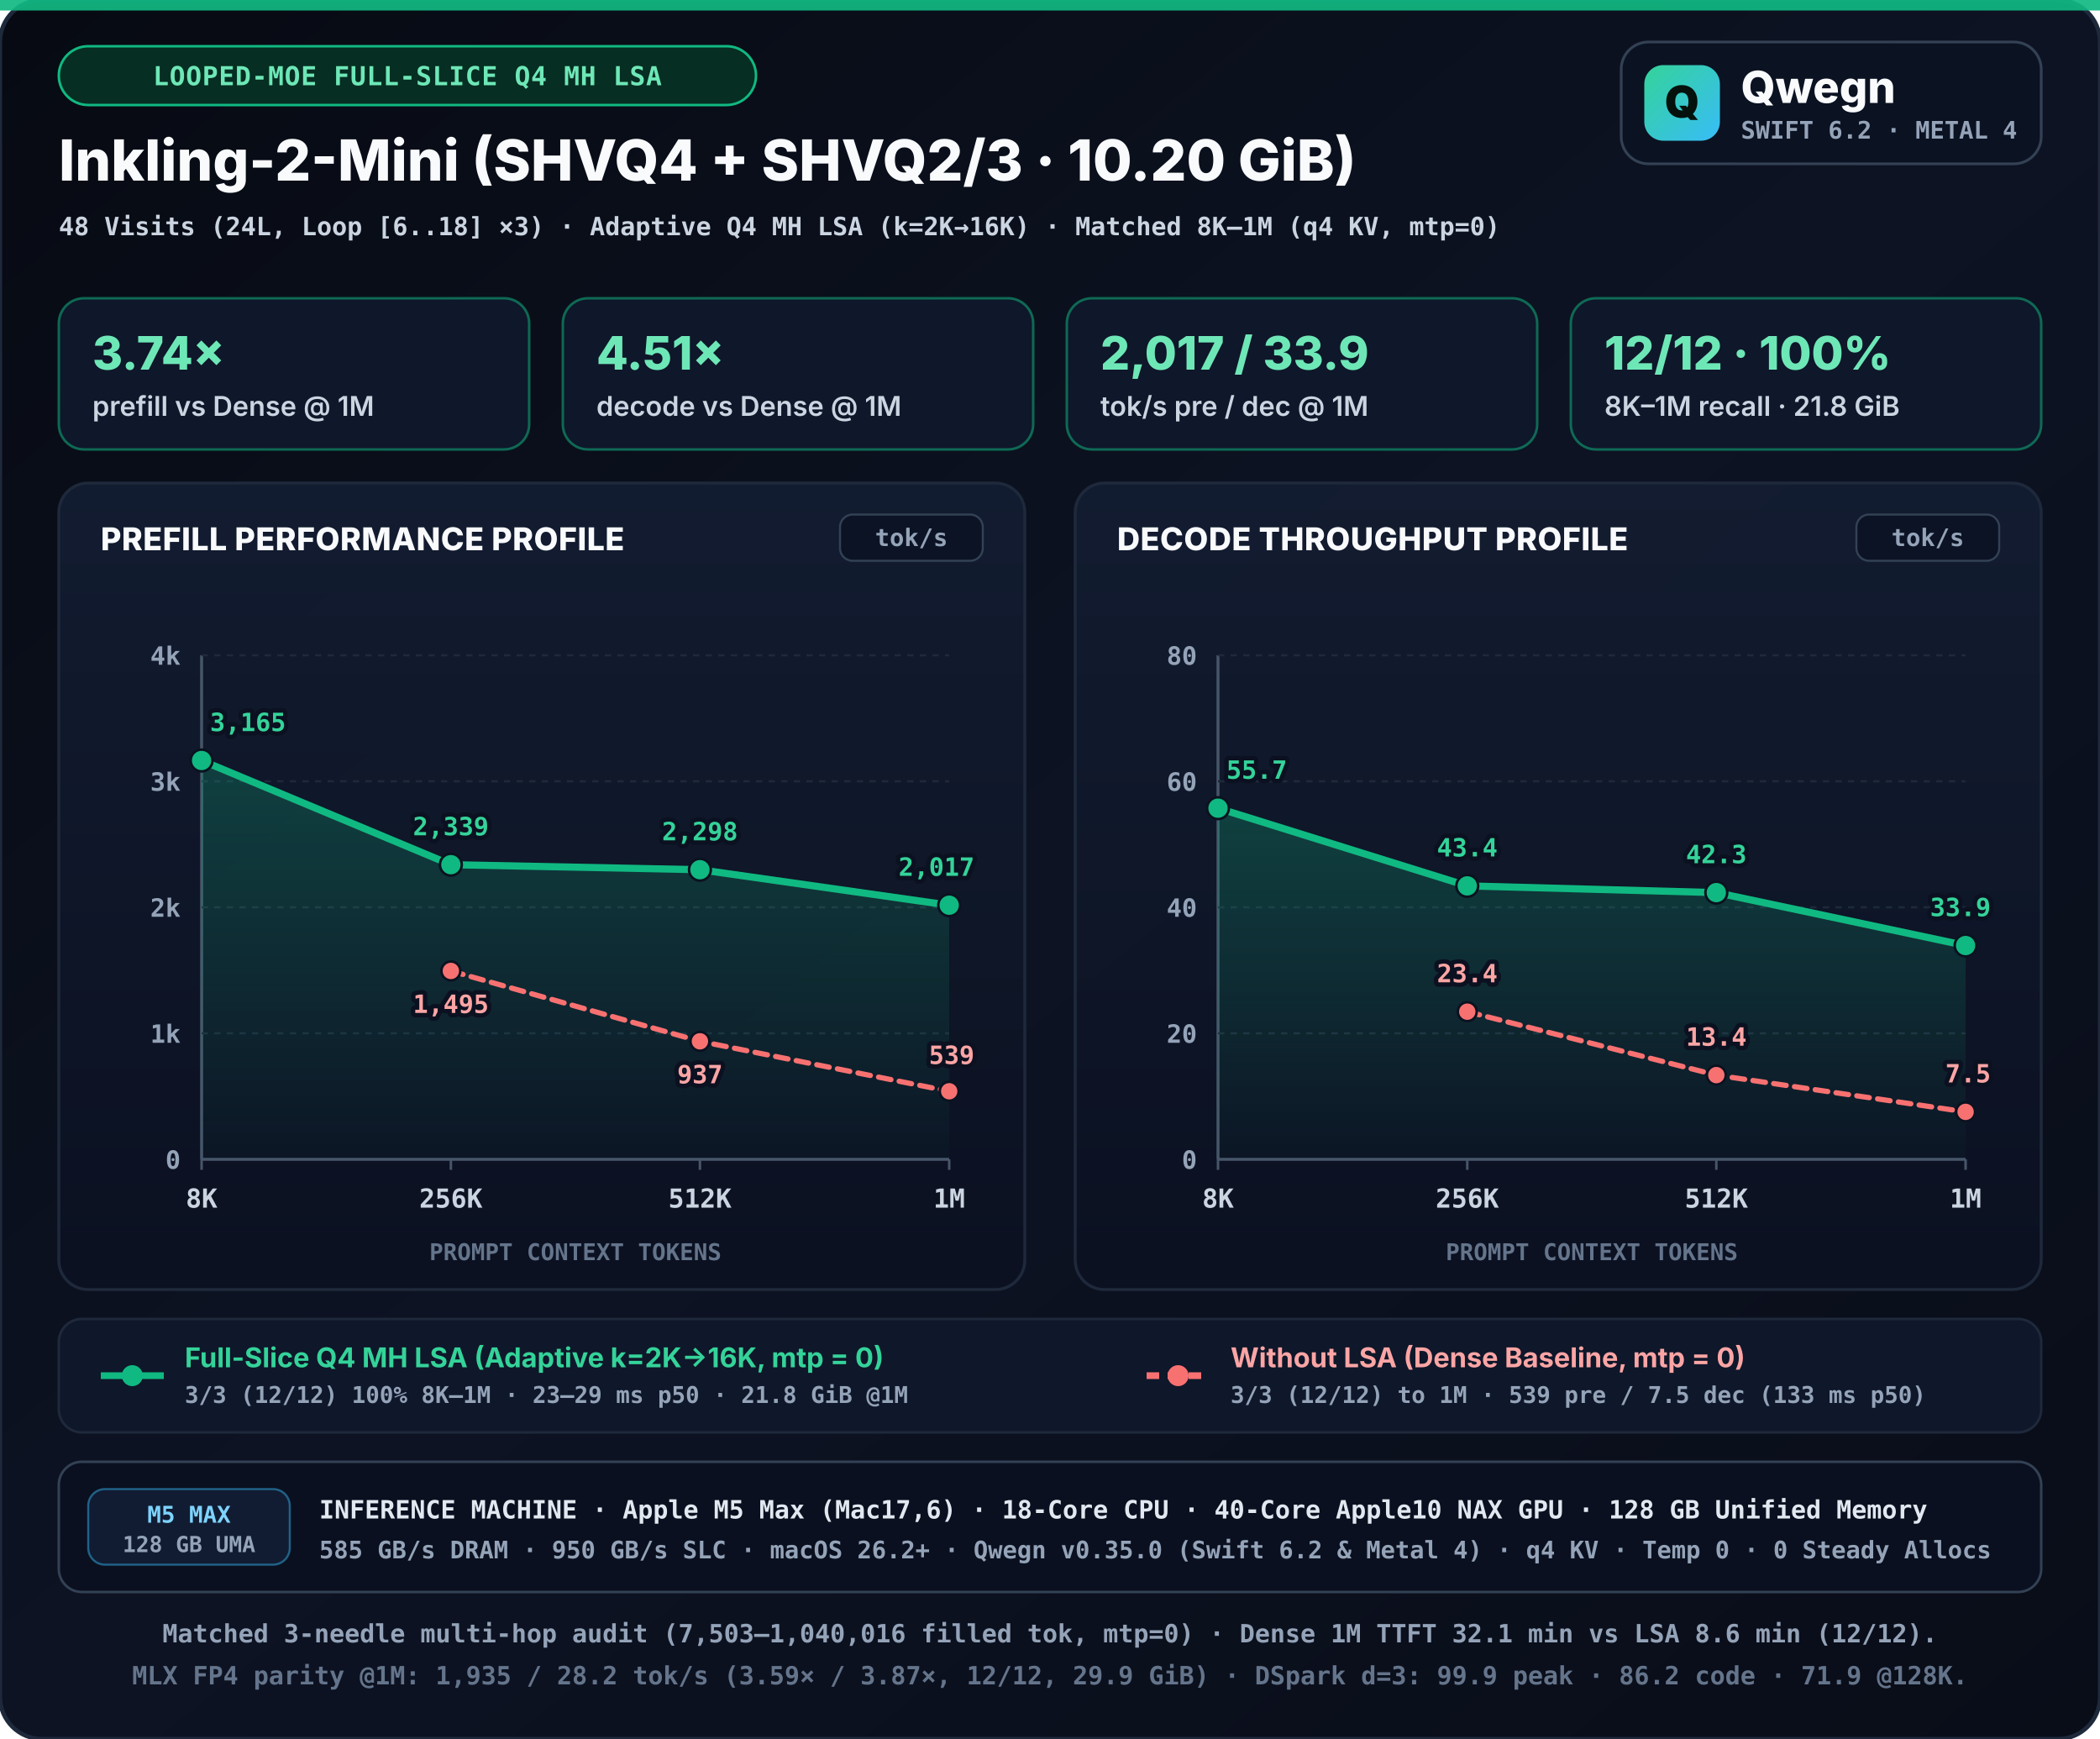
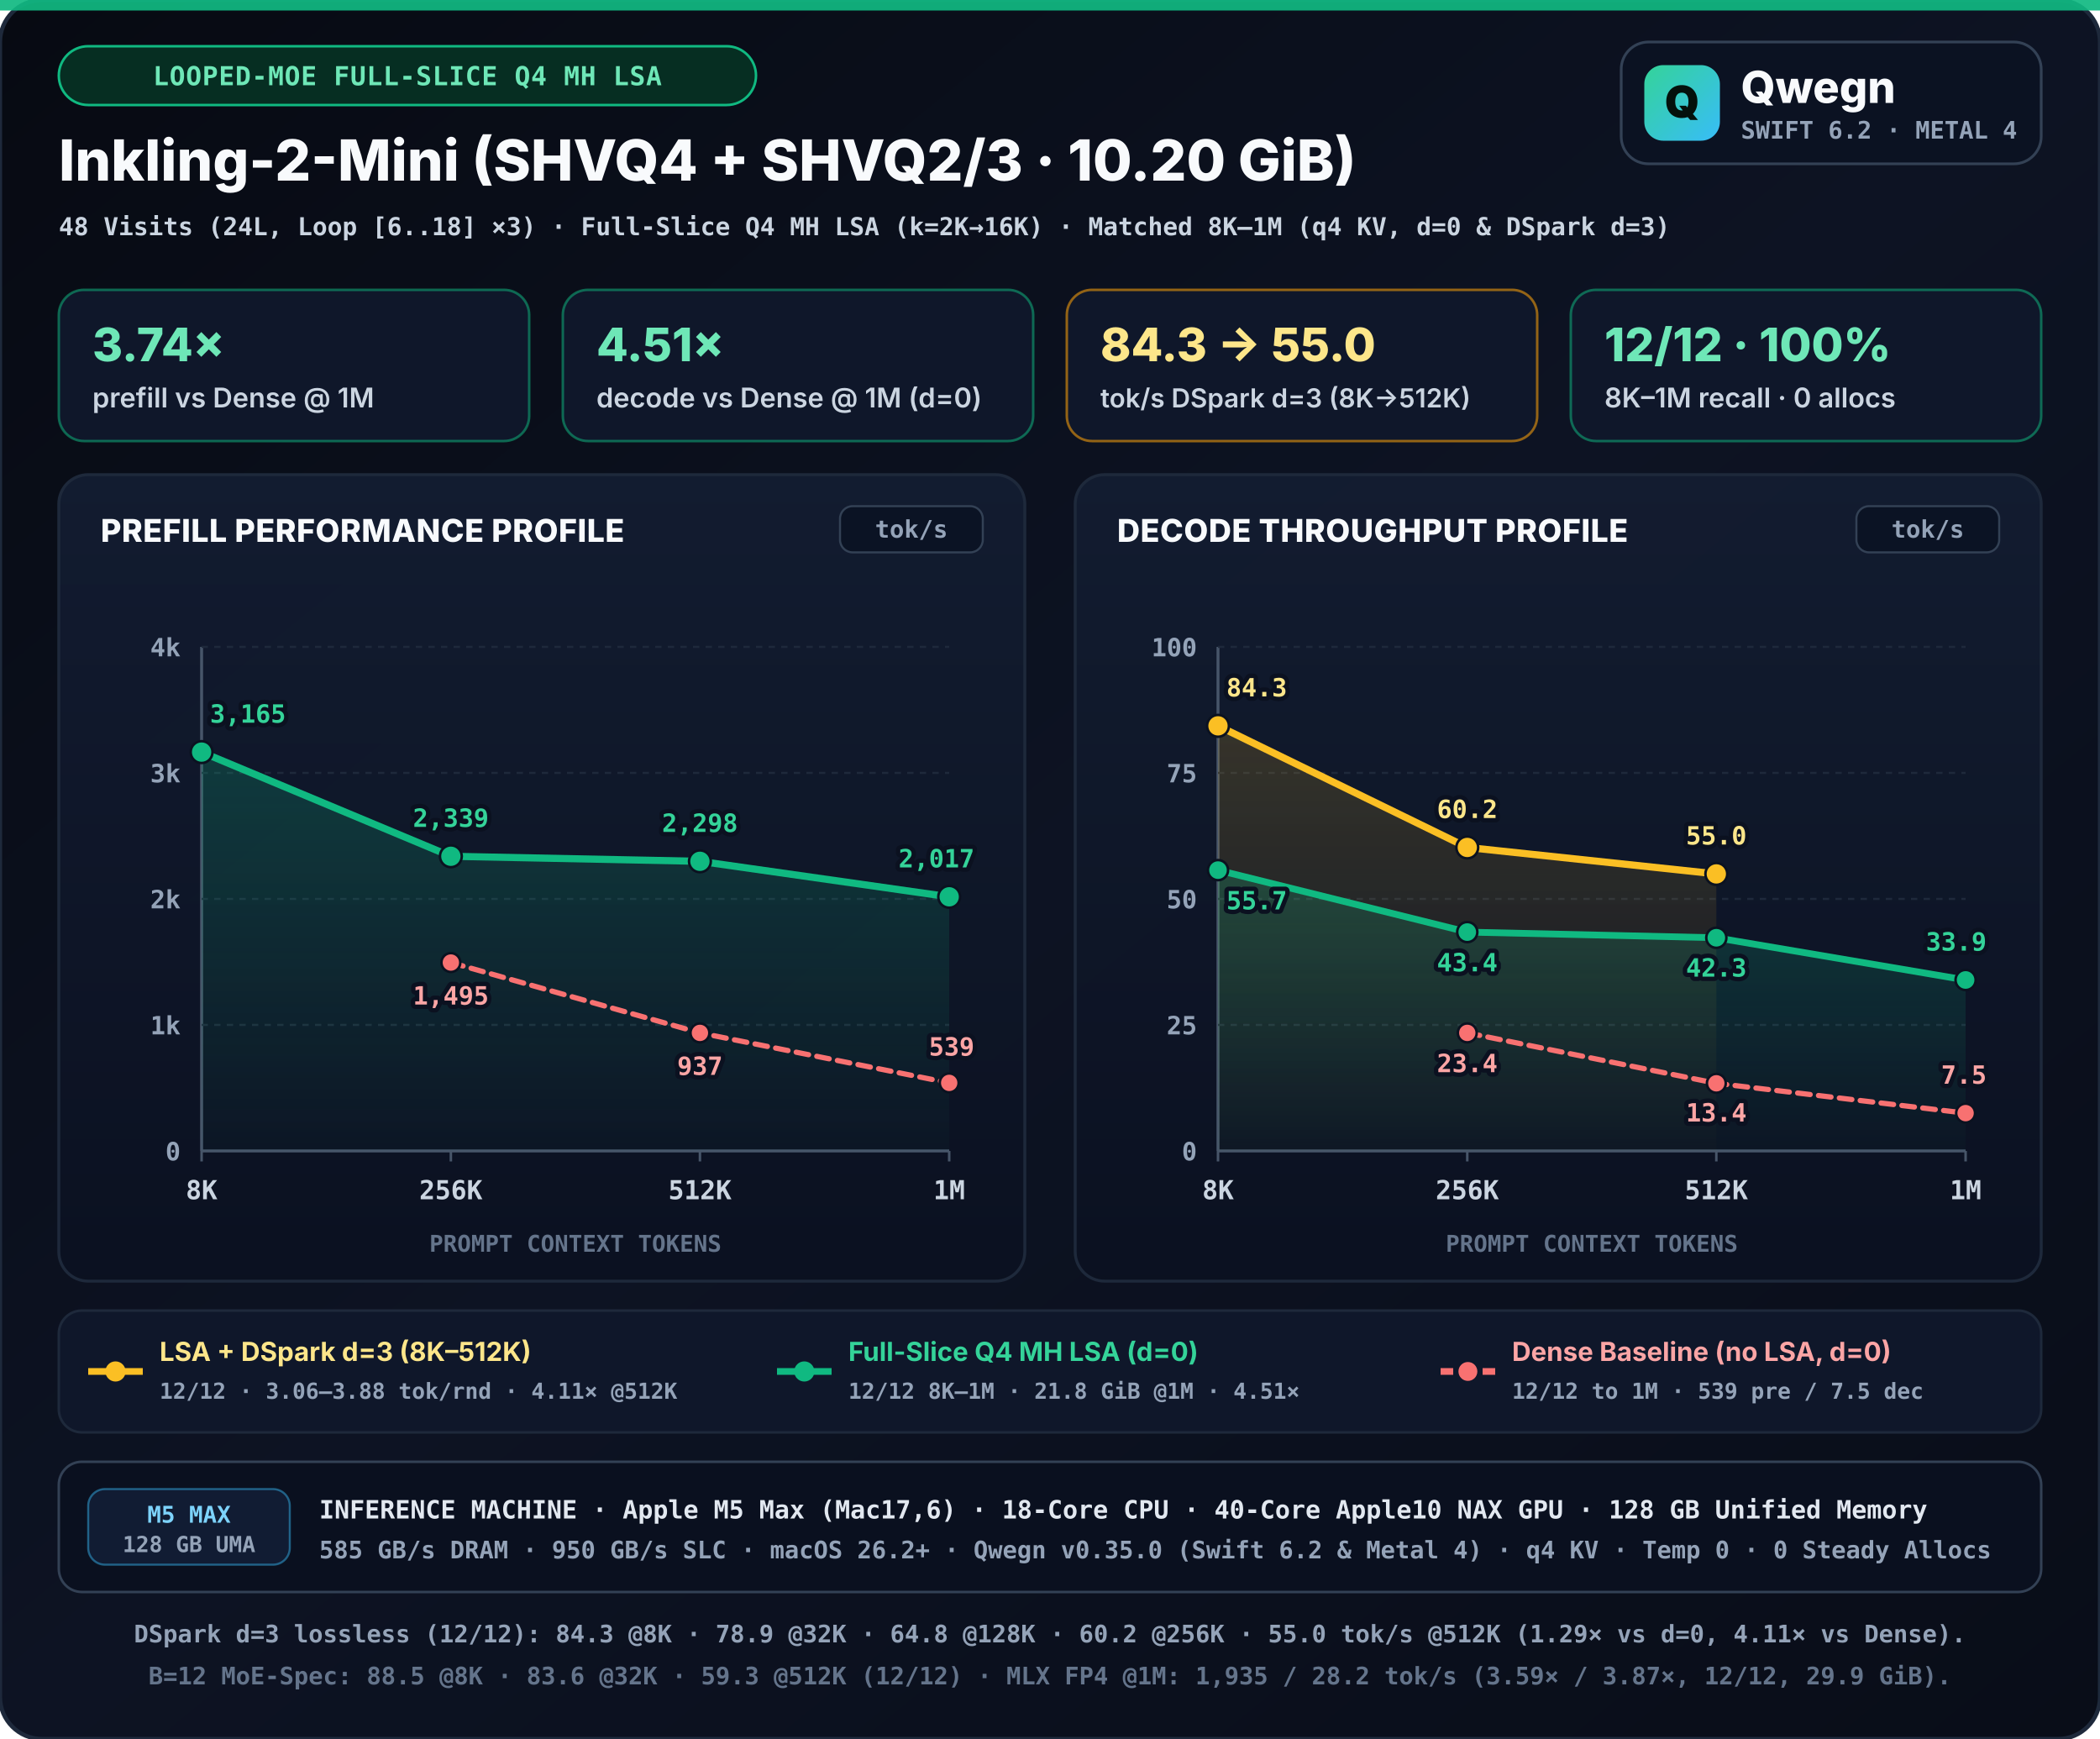
<svg xmlns="http://www.w3.org/2000/svg" viewBox="0 0 1000 828" width="1000" height="828">
  <defs>
    <linearGradient id="bg" x1="0" y1="0" x2="1" y2="1">
      <stop offset="0" stop-color="#070a12" />
      <stop offset="0.5" stop-color="#0d1323" />
      <stop offset="1" stop-color="#090d18" />
    </linearGradient>
    <linearGradient id="card" x1="0" y1="0" x2="0" y2="1">
      <stop offset="0" stop-color="#131c31" stop-opacity="0.96" />
      <stop offset="1" stop-color="#0b1120" stop-opacity="0.98" />
    </linearGradient>
    <linearGradient id="aEm" x1="0" y1="0" x2="0" y2="1">
-       <stop offset="0" stop-color="#10b981" stop-opacity="0.25" />
+       <stop offset="0" stop-color="#10b981" stop-opacity="0.22" />
      <stop offset="1" stop-color="#10b981" stop-opacity="0.02" />
+     </linearGradient>
+     <linearGradient id="aAmb" x1="0" y1="0" x2="0" y2="1">
+       <stop offset="0" stop-color="#fbbf24" stop-opacity="0.16" />
+       <stop offset="1" stop-color="#fbbf24" stop-opacity="0.01" />
    </linearGradient>
    <linearGradient id="mark" x1="0" y1="0" x2="1" y2="1">
      <stop offset="0" stop-color="#34d399" />
      <stop offset="1" stop-color="#38bdf8" />
    </linearGradient>
  </defs>
  <style>
    svg { text-rendering: geometricPrecision; -webkit-font-smoothing: antialiased; }
    .sans { font-family: -apple-system, BlinkMacSystemFont, "SF Pro Display", "Inter", "Segoe UI", system-ui, sans-serif; }
    .mono { font-family: "SF Mono", "JetBrains Mono", Menlo, Consolas, monospace; font-weight: 600; }
  </style>
  <rect width="1000" height="828" rx="20" fill="url(#bg)" stroke="#1e293b" stroke-width="2" />
  <rect x="0" y="0" width="1000" height="5" fill="#10b981" opacity="0.92" />
  <g transform="translate(28, 22)">
    <rect x="0" y="0" width="332" height="28" rx="14" fill="#062e22" stroke="#10b981" stroke-width="1.2" />
    <text x="166.0" y="18.6" text-anchor="middle" class="mono" font-size="12.5" font-weight="700" fill="#6ee7b7" letter-spacing="0.3">LOOPED-MOE FULL-SLICE Q4 MH LSA</text>
    <text x="0" y="64" class="sans" font-size="27" font-weight="800" fill="#f8fafc">Inkling-2-Mini (SHVQ4 + SHVQ2/3 · 10.20 GiB)</text>
-     <text x="0" y="90" class="mono" font-size="12" fill="#cbd5e1">48 Visits (24L, Loop [6..18] ×3) · Adaptive Q4 MH LSA (k=2K→16K) · Matched 8K–1M (q4 KV, mtp=0)</text>
+     <text x="0" y="90" class="mono" font-size="11.8" fill="#cbd5e1">48 Visits (24L, Loop [6..18] ×3) · Full-Slice Q4 MH LSA (k=2K→16K) · Matched 8K–1M (q4 KV, d=0 &amp; DSpark d=3)</text>
  </g>
  <g transform="translate(772, 20)">
    <rect width="200" height="58" rx="13" fill="#0b1222" stroke="#334155" stroke-width="1.3" />
    <rect x="11" y="11" width="36" height="36" rx="9" fill="url(#mark)" />
    <text x="29" y="36" text-anchor="middle" class="sans" font-size="21" font-weight="900" fill="#04110c">Q</text>
    <text x="57" y="29" class="sans" font-size="21" font-weight="800" fill="#f8fafc">Qwegn</text>
    <text x="57" y="46" class="mono" font-size="11.5" font-weight="700" fill="#94a3b8">SWIFT 6.2 · METAL 4</text>
  </g>
-   <g transform="translate(28, 142)">
+   <g transform="translate(28, 138)">
    <rect width="224" height="72" rx="12" fill="#0f172a" stroke="#10b981" stroke-opacity="0.52" stroke-width="1.2" />
    <text x="16" y="34" class="sans" font-size="22" font-weight="800" fill="#6ee7b7">3.74×</text>
    <text x="16" y="56" class="sans" font-size="13" font-weight="600" fill="#cbd5e1">prefill vs Dense @ 1M</text>
  </g>
-   <g transform="translate(268, 142)">
+   <g transform="translate(268, 138)">
    <rect width="224" height="72" rx="12" fill="#0f172a" stroke="#10b981" stroke-opacity="0.52" stroke-width="1.2" />
    <text x="16" y="34" class="sans" font-size="22" font-weight="800" fill="#6ee7b7">4.51×</text>
-     <text x="16" y="56" class="sans" font-size="13" font-weight="600" fill="#cbd5e1">decode vs Dense @ 1M</text>
-   </g>
-   <g transform="translate(508, 142)">
-     <rect width="224" height="72" rx="12" fill="#0f172a" stroke="#10b981" stroke-opacity="0.52" stroke-width="1.2" />
-     <text x="16" y="34" class="sans" font-size="22" font-weight="800" fill="#6ee7b7">2,017 / 33.9</text>
-     <text x="16" y="56" class="sans" font-size="13" font-weight="600" fill="#cbd5e1">tok/s pre / dec @ 1M</text>
-   </g>
-   <g transform="translate(748, 142)">
+     <text x="16" y="56" class="sans" font-size="13" font-weight="600" fill="#cbd5e1">decode vs Dense @ 1M (d=0)</text>
+   </g>
+   <g transform="translate(508, 138)">
+     <rect width="224" height="72" rx="12" fill="#0f172a" stroke="#f59e0b" stroke-opacity="0.58" stroke-width="1.2" />
+     <text x="16" y="34" class="sans" font-size="22" font-weight="800" fill="#fde68a">84.3 → 55.0</text>
+     <text x="16" y="56" class="sans" font-size="12.5" font-weight="600" fill="#cbd5e1">tok/s DSpark d=3 (8K→512K)</text>
+   </g>
+   <g transform="translate(748, 138)">
    <rect width="224" height="72" rx="12" fill="#0f172a" stroke="#10b981" stroke-opacity="0.52" stroke-width="1.2" />
    <text x="16" y="34" class="sans" font-size="22" font-weight="800" fill="#6ee7b7">12/12 · 100%</text>
-     <text x="16" y="56" class="sans" font-size="13" font-weight="600" fill="#cbd5e1">8K–1M recall · 21.8 GiB</text>
-   </g>
-   <g transform="translate(28, 230)">
+     <text x="16" y="56" class="sans" font-size="13" font-weight="600" fill="#cbd5e1">8K–1M recall · 0 allocs</text>
+   </g>
+   <g transform="translate(28, 226)">
    <rect width="460" height="384" rx="14" fill="url(#card)" stroke="#1e293b" stroke-width="1.4" />
    <text x="20" y="32" class="sans" font-size="15" font-weight="800" fill="#f8fafc" letter-spacing="0.2">PREFILL PERFORMANCE PROFILE</text>
    <rect x="372" y="15" width="68" height="22" rx="6" fill="#0b1324" stroke="#334155" stroke-width="1" />
    <text x="406" y="30" text-anchor="middle" class="mono" font-size="11.5" fill="#94a3b8">tok/s</text>
    <line x1="68.0" y1="322.0" x2="424.0" y2="322.0" stroke="#475569" stroke-width="1.4" />
    <line x1="68.0" y1="82.0" x2="68.0" y2="322.0" stroke="#475569" stroke-width="1.4" />
    <text x="58.0" y="326.5" text-anchor="end" class="mono" font-size="12" fill="#94a3b8">0</text>
    <line x1="68.0" y1="262.0" x2="424.0" y2="262.0" stroke="#1e293b" stroke-width="1" stroke-dasharray="3 3" />
    <text x="58.0" y="266.5" text-anchor="end" class="mono" font-size="12" fill="#94a3b8">1k</text>
    <line x1="68.0" y1="202.0" x2="424.0" y2="202.0" stroke="#1e293b" stroke-width="1" stroke-dasharray="3 3" />
    <text x="58.0" y="206.5" text-anchor="end" class="mono" font-size="12" fill="#94a3b8">2k</text>
    <line x1="68.0" y1="142.0" x2="424.0" y2="142.0" stroke="#1e293b" stroke-width="1" stroke-dasharray="3 3" />
    <text x="58.0" y="146.5" text-anchor="end" class="mono" font-size="12" fill="#94a3b8">3k</text>
    <line x1="68.0" y1="82.0" x2="424.0" y2="82.0" stroke="#1e293b" stroke-width="1" stroke-dasharray="3 3" />
    <text x="58.0" y="86.5" text-anchor="end" class="mono" font-size="12" fill="#94a3b8">4k</text>
    <line x1="68.0" y1="322.0" x2="68.0" y2="327.0" stroke="#475569" stroke-width="1.2" />
    <text x="68.0" y="345.0" text-anchor="middle" class="mono" font-size="12.5" fill="#cbd5e1">8K</text>
    <line x1="186.7" y1="322.0" x2="186.7" y2="327.0" stroke="#475569" stroke-width="1.2" />
    <text x="186.7" y="345.0" text-anchor="middle" class="mono" font-size="12.5" fill="#cbd5e1">256K</text>
    <line x1="305.3" y1="322.0" x2="305.3" y2="327.0" stroke="#475569" stroke-width="1.2" />
    <text x="305.3" y="345.0" text-anchor="middle" class="mono" font-size="12.5" fill="#cbd5e1">512K</text>
    <line x1="424.0" y1="322.0" x2="424.0" y2="327.0" stroke="#475569" stroke-width="1.2" />
    <text x="424.0" y="345.0" text-anchor="middle" class="mono" font-size="12.5" fill="#cbd5e1">1M</text>
    <text x="246.0" y="370.0" text-anchor="middle" class="mono" font-size="11" fill="#64748b">PROMPT CONTEXT TOKENS</text>
    <polygon points="68.0,132.1 186.7,181.7 305.3,184.1 424.0,201.0 424.0,322.0 68.0,322.0" fill="url(#aEm)" />
    <polyline points="186.7,232.3 305.3,265.8 424.0,289.6" fill="none" stroke="#f87171" stroke-width="2.5" stroke-linejoin="round" stroke-linecap="round" stroke-dasharray="6 4" />
    <circle cx="186.7" cy="232.3" r="4.5" fill="#f87171" stroke="#0b1220" stroke-width="1.2" />
    <circle cx="305.3" cy="265.8" r="4.5" fill="#f87171" stroke="#0b1220" stroke-width="1.2" />
    <circle cx="424.0" cy="289.6" r="4.5" fill="#f87171" stroke="#0b1220" stroke-width="1.2" />
    <polyline points="68.0,132.1 186.7,181.7 305.3,184.1 424.0,201.0" fill="none" stroke="#10b981" stroke-width="3.4" stroke-linejoin="round" stroke-linecap="round" />
    <circle cx="68.0" cy="132.1" r="5.2" fill="#10b981" stroke="#0b1220" stroke-width="1.2" />
    <circle cx="186.7" cy="181.7" r="5.2" fill="#10b981" stroke="#0b1220" stroke-width="1.2" />
    <circle cx="305.3" cy="184.1" r="5.2" fill="#10b981" stroke="#0b1220" stroke-width="1.2" />
    <circle cx="424.0" cy="201.0" r="5.2" fill="#10b981" stroke="#0b1220" stroke-width="1.2" />
    <text x="72.0" y="118.1" text-anchor="start" class="mono" font-size="12" font-weight="800" fill="none" stroke="#0b1120" stroke-width="4.2" stroke-linejoin="round">3,165</text>
    <text x="72.0" y="118.1" text-anchor="start" class="mono" font-size="12" font-weight="800" fill="#34d399">3,165</text>
    <text x="186.7" y="167.7" text-anchor="middle" class="mono" font-size="12" font-weight="800" fill="none" stroke="#0b1120" stroke-width="4.2" stroke-linejoin="round">2,339</text>
    <text x="186.7" y="167.7" text-anchor="middle" class="mono" font-size="12" font-weight="800" fill="#34d399">2,339</text>
    <text x="305.3" y="170.1" text-anchor="middle" class="mono" font-size="12" font-weight="800" fill="none" stroke="#0b1120" stroke-width="4.2" stroke-linejoin="round">2,298</text>
    <text x="305.3" y="170.1" text-anchor="middle" class="mono" font-size="12" font-weight="800" fill="#34d399">2,298</text>
    <text x="436.0" y="187.0" text-anchor="end" class="mono" font-size="12" font-weight="800" fill="none" stroke="#0b1120" stroke-width="4.2" stroke-linejoin="round">2,017</text>
    <text x="436.0" y="187.0" text-anchor="end" class="mono" font-size="12" font-weight="800" fill="#34d399">2,017</text>
    <text x="186.7" y="252.3" text-anchor="middle" class="mono" font-size="12" font-weight="700" fill="none" stroke="#0b1120" stroke-width="4.2" stroke-linejoin="round">1,495</text>
    <text x="186.7" y="252.3" text-anchor="middle" class="mono" font-size="12" font-weight="700" fill="#fca5a5">1,495</text>
    <text x="305.3" y="285.8" text-anchor="middle" class="mono" font-size="12" font-weight="700" fill="none" stroke="#0b1120" stroke-width="4.2" stroke-linejoin="round">937</text>
    <text x="305.3" y="285.8" text-anchor="middle" class="mono" font-size="12" font-weight="700" fill="#fca5a5">937</text>
    <text x="436.0" y="276.6" text-anchor="end" class="mono" font-size="12" font-weight="700" fill="none" stroke="#0b1120" stroke-width="4.2" stroke-linejoin="round">539</text>
    <text x="436.0" y="276.6" text-anchor="end" class="mono" font-size="12" font-weight="700" fill="#fca5a5">539</text>
  </g>
-   <g transform="translate(512, 230)">
+   <g transform="translate(512, 226)">
    <rect width="460" height="384" rx="14" fill="url(#card)" stroke="#1e293b" stroke-width="1.4" />
    <text x="20" y="32" class="sans" font-size="15" font-weight="800" fill="#f8fafc" letter-spacing="0.2">DECODE THROUGHPUT PROFILE</text>
    <rect x="372" y="15" width="68" height="22" rx="6" fill="#0b1324" stroke="#334155" stroke-width="1" />
    <text x="406" y="30" text-anchor="middle" class="mono" font-size="11.5" fill="#94a3b8">tok/s</text>
    <line x1="68.0" y1="322.0" x2="424.0" y2="322.0" stroke="#475569" stroke-width="1.4" />
    <line x1="68.0" y1="82.0" x2="68.0" y2="322.0" stroke="#475569" stroke-width="1.4" />
    <text x="58.0" y="326.5" text-anchor="end" class="mono" font-size="12" fill="#94a3b8">0</text>
    <line x1="68.0" y1="262.0" x2="424.0" y2="262.0" stroke="#1e293b" stroke-width="1" stroke-dasharray="3 3" />
-     <text x="58.0" y="266.5" text-anchor="end" class="mono" font-size="12" fill="#94a3b8">20</text>
+     <text x="58.0" y="266.5" text-anchor="end" class="mono" font-size="12" fill="#94a3b8">25</text>
    <line x1="68.0" y1="202.0" x2="424.0" y2="202.0" stroke="#1e293b" stroke-width="1" stroke-dasharray="3 3" />
-     <text x="58.0" y="206.5" text-anchor="end" class="mono" font-size="12" fill="#94a3b8">40</text>
+     <text x="58.0" y="206.5" text-anchor="end" class="mono" font-size="12" fill="#94a3b8">50</text>
    <line x1="68.0" y1="142.0" x2="424.0" y2="142.0" stroke="#1e293b" stroke-width="1" stroke-dasharray="3 3" />
-     <text x="58.0" y="146.5" text-anchor="end" class="mono" font-size="12" fill="#94a3b8">60</text>
+     <text x="58.0" y="146.5" text-anchor="end" class="mono" font-size="12" fill="#94a3b8">75</text>
    <line x1="68.0" y1="82.0" x2="424.0" y2="82.0" stroke="#1e293b" stroke-width="1" stroke-dasharray="3 3" />
-     <text x="58.0" y="86.5" text-anchor="end" class="mono" font-size="12" fill="#94a3b8">80</text>
+     <text x="58.0" y="86.5" text-anchor="end" class="mono" font-size="12" fill="#94a3b8">100</text>
    <line x1="68.0" y1="322.0" x2="68.0" y2="327.0" stroke="#475569" stroke-width="1.2" />
    <text x="68.0" y="345.0" text-anchor="middle" class="mono" font-size="12.5" fill="#cbd5e1">8K</text>
    <line x1="186.7" y1="322.0" x2="186.7" y2="327.0" stroke="#475569" stroke-width="1.2" />
    <text x="186.7" y="345.0" text-anchor="middle" class="mono" font-size="12.5" fill="#cbd5e1">256K</text>
    <line x1="305.3" y1="322.0" x2="305.3" y2="327.0" stroke="#475569" stroke-width="1.2" />
    <text x="305.3" y="345.0" text-anchor="middle" class="mono" font-size="12.5" fill="#cbd5e1">512K</text>
    <line x1="424.0" y1="322.0" x2="424.0" y2="327.0" stroke="#475569" stroke-width="1.2" />
    <text x="424.0" y="345.0" text-anchor="middle" class="mono" font-size="12.5" fill="#cbd5e1">1M</text>
    <text x="246.0" y="370.0" text-anchor="middle" class="mono" font-size="11" fill="#64748b">PROMPT CONTEXT TOKENS</text>
-     <polygon points="68.0,154.8 186.7,191.8 305.3,195.0 424.0,220.2 424.0,322.0 68.0,322.0" fill="url(#aEm)" />
-     <polyline points="186.7,251.7 305.3,281.9 424.0,299.4" fill="none" stroke="#f87171" stroke-width="2.5" stroke-linejoin="round" stroke-linecap="round" stroke-dasharray="6 4" />
-     <circle cx="186.7" cy="251.7" r="4.5" fill="#f87171" stroke="#0b1220" stroke-width="1.2" />
-     <circle cx="305.3" cy="281.9" r="4.5" fill="#f87171" stroke="#0b1220" stroke-width="1.2" />
-     <circle cx="424.0" cy="299.4" r="4.5" fill="#f87171" stroke="#0b1220" stroke-width="1.2" />
-     <polyline points="68.0,154.8 186.7,191.8 305.3,195.0 424.0,220.2" fill="none" stroke="#10b981" stroke-width="3.4" stroke-linejoin="round" stroke-linecap="round" />
-     <circle cx="68.0" cy="154.8" r="5.2" fill="#10b981" stroke="#0b1220" stroke-width="1.2" />
-     <circle cx="186.7" cy="191.8" r="5.2" fill="#10b981" stroke="#0b1220" stroke-width="1.2" />
-     <circle cx="305.3" cy="195.0" r="5.2" fill="#10b981" stroke="#0b1220" stroke-width="1.2" />
-     <circle cx="424.0" cy="220.2" r="5.2" fill="#10b981" stroke="#0b1220" stroke-width="1.2" />
-     <text x="72.0" y="140.8" text-anchor="start" class="mono" font-size="12" font-weight="800" fill="none" stroke="#0b1120" stroke-width="4.2" stroke-linejoin="round">55.7</text>
-     <text x="72.0" y="140.8" text-anchor="start" class="mono" font-size="12" font-weight="800" fill="#34d399">55.7</text>
-     <text x="186.7" y="177.8" text-anchor="middle" class="mono" font-size="12" font-weight="800" fill="none" stroke="#0b1120" stroke-width="4.2" stroke-linejoin="round">43.4</text>
-     <text x="186.7" y="177.8" text-anchor="middle" class="mono" font-size="12" font-weight="800" fill="#34d399">43.4</text>
-     <text x="305.3" y="181.0" text-anchor="middle" class="mono" font-size="12" font-weight="800" fill="none" stroke="#0b1120" stroke-width="4.2" stroke-linejoin="round">42.3</text>
-     <text x="305.3" y="181.0" text-anchor="middle" class="mono" font-size="12" font-weight="800" fill="#34d399">42.3</text>
-     <text x="436.0" y="206.2" text-anchor="end" class="mono" font-size="12" font-weight="800" fill="none" stroke="#0b1120" stroke-width="4.2" stroke-linejoin="round">33.9</text>
-     <text x="436.0" y="206.2" text-anchor="end" class="mono" font-size="12" font-weight="800" fill="#34d399">33.9</text>
-     <text x="186.7" y="237.7" text-anchor="middle" class="mono" font-size="12" font-weight="700" fill="none" stroke="#0b1120" stroke-width="4.2" stroke-linejoin="round">23.4</text>
-     <text x="186.7" y="237.7" text-anchor="middle" class="mono" font-size="12" font-weight="700" fill="#fca5a5">23.4</text>
-     <text x="305.3" y="267.9" text-anchor="middle" class="mono" font-size="12" font-weight="700" fill="none" stroke="#0b1120" stroke-width="4.2" stroke-linejoin="round">13.4</text>
-     <text x="305.3" y="267.9" text-anchor="middle" class="mono" font-size="12" font-weight="700" fill="#fca5a5">13.4</text>
-     <text x="436.0" y="285.4" text-anchor="end" class="mono" font-size="12" font-weight="700" fill="none" stroke="#0b1120" stroke-width="4.2" stroke-linejoin="round">7.5</text>
-     <text x="436.0" y="285.4" text-anchor="end" class="mono" font-size="12" font-weight="700" fill="#fca5a5">7.5</text>
-   </g>
-   <g transform="translate(28, 628)">
-     <rect width="944" height="54" rx="11" fill="#0f172a" stroke="#1e293b" stroke-width="1.2" />
-     <line x1="20" y1="27" x2="50" y2="27" stroke="#10b981" stroke-width="3.2" />
-     <circle cx="35" cy="27" r="5" fill="#10b981" />
-     <text x="60" y="23" class="sans" font-size="13" font-weight="700" fill="#34d399">Full-Slice Q4 MH LSA (Adaptive k=2K→16K, mtp = 0)</text>
-     <text x="60" y="40" class="mono" font-size="11" fill="#94a3b8">3/3 (12/12) 100% 8K–1M · 23–29 ms p50 · 21.8 GiB @1M</text>
-     <line x1="518" y1="27" x2="548" y2="27" stroke="#f87171" stroke-width="3.2" stroke-dasharray="6 4" />
-     <circle cx="533" cy="27" r="5" fill="#f87171" />
-     <text x="558" y="23" class="sans" font-size="13" font-weight="700" fill="#fca5a5">Without LSA (Dense Baseline, mtp = 0)</text>
-     <text x="558" y="40" class="mono" font-size="11" fill="#94a3b8">3/3 (12/12) to 1M · 539 pre / 7.5 dec (133 ms p50)</text>
+     <polygon points="68.0,119.6 186.7,177.5 305.3,190.1 305.3,322.0 68.0,322.0" fill="url(#aAmb)" />
+     <polygon points="68.0,188.3 186.7,217.8 305.3,220.5 424.0,240.6 424.0,322.0 68.0,322.0" fill="url(#aEm)" />
+     <polyline points="186.7,265.8 305.3,289.8 424.0,304.0" fill="none" stroke="#f87171" stroke-width="2.5" stroke-linejoin="round" stroke-linecap="round" stroke-dasharray="6 4" />
+     <circle cx="186.7" cy="265.8" r="4.5" fill="#f87171" stroke="#0b1220" stroke-width="1.2" />
+     <circle cx="305.3" cy="289.8" r="4.5" fill="#f87171" stroke="#0b1220" stroke-width="1.2" />
+     <circle cx="424.0" cy="304.0" r="4.5" fill="#f87171" stroke="#0b1220" stroke-width="1.2" />
+     <polyline points="68.0,188.3 186.7,217.8 305.3,220.5 424.0,240.6" fill="none" stroke="#10b981" stroke-width="3.2" stroke-linejoin="round" stroke-linecap="round" />
+     <circle cx="68.0" cy="188.3" r="4.8" fill="#10b981" stroke="#0b1220" stroke-width="1.2" />
+     <circle cx="186.7" cy="217.8" r="4.8" fill="#10b981" stroke="#0b1220" stroke-width="1.2" />
+     <circle cx="305.3" cy="220.5" r="4.8" fill="#10b981" stroke="#0b1220" stroke-width="1.2" />
+     <circle cx="424.0" cy="240.6" r="4.8" fill="#10b981" stroke="#0b1220" stroke-width="1.2" />
+     <polyline points="68.0,119.6 186.7,177.5 305.3,190.1" fill="none" stroke="#fbbf24" stroke-width="3.4" stroke-linejoin="round" stroke-linecap="round" />
+     <circle cx="68.0" cy="119.6" r="5.2" fill="#fbbf24" stroke="#0b1220" stroke-width="1.2" />
+     <circle cx="186.7" cy="177.5" r="5.2" fill="#fbbf24" stroke="#0b1220" stroke-width="1.2" />
+     <circle cx="305.3" cy="190.1" r="5.2" fill="#fbbf24" stroke="#0b1220" stroke-width="1.2" />
+     <text x="72.0" y="105.6" text-anchor="start" class="mono" font-size="12" font-weight="800" fill="none" stroke="#0b1120" stroke-width="4.2" stroke-linejoin="round">84.3</text>
+     <text x="72.0" y="105.6" text-anchor="start" class="mono" font-size="12" font-weight="800" fill="#fde68a">84.3</text>
+     <text x="186.7" y="163.5" text-anchor="middle" class="mono" font-size="12" font-weight="800" fill="none" stroke="#0b1120" stroke-width="4.2" stroke-linejoin="round">60.2</text>
+     <text x="186.7" y="163.5" text-anchor="middle" class="mono" font-size="12" font-weight="800" fill="#fde68a">60.2</text>
+     <text x="305.3" y="176.1" text-anchor="middle" class="mono" font-size="12" font-weight="800" fill="none" stroke="#0b1120" stroke-width="4.2" stroke-linejoin="round">55.0</text>
+     <text x="305.3" y="176.1" text-anchor="middle" class="mono" font-size="12" font-weight="800" fill="#fde68a">55.0</text>
+     <text x="72.0" y="207.0" text-anchor="start" class="mono" font-size="12" font-weight="800" fill="none" stroke="#0b1120" stroke-width="4.2" stroke-linejoin="round">55.7</text>
+     <text x="72.0" y="207.0" text-anchor="start" class="mono" font-size="12" font-weight="800" fill="#34d399">55.7</text>
+     <text x="186.7" y="236.5" text-anchor="middle" class="mono" font-size="12" font-weight="800" fill="none" stroke="#0b1120" stroke-width="4.2" stroke-linejoin="round">43.4</text>
+     <text x="186.7" y="236.5" text-anchor="middle" class="mono" font-size="12" font-weight="800" fill="#34d399">43.4</text>
+     <text x="305.3" y="239.0" text-anchor="middle" class="mono" font-size="12" font-weight="800" fill="none" stroke="#0b1120" stroke-width="4.2" stroke-linejoin="round">42.3</text>
+     <text x="305.3" y="239.0" text-anchor="middle" class="mono" font-size="12" font-weight="800" fill="#34d399">42.3</text>
+     <text x="434.0" y="226.6" text-anchor="end" class="mono" font-size="12" font-weight="800" fill="none" stroke="#0b1120" stroke-width="4.2" stroke-linejoin="round">33.9</text>
+     <text x="434.0" y="226.6" text-anchor="end" class="mono" font-size="12" font-weight="800" fill="#34d399">33.9</text>
+     <text x="186.7" y="284.5" text-anchor="middle" class="mono" font-size="12" font-weight="700" fill="none" stroke="#0b1120" stroke-width="4.2" stroke-linejoin="round">23.4</text>
+     <text x="186.7" y="284.5" text-anchor="middle" class="mono" font-size="12" font-weight="700" fill="#fca5a5">23.4</text>
+     <text x="305.3" y="308.0" text-anchor="middle" class="mono" font-size="12" font-weight="700" fill="none" stroke="#0b1120" stroke-width="4.2" stroke-linejoin="round">13.4</text>
+     <text x="305.3" y="308.0" text-anchor="middle" class="mono" font-size="12" font-weight="700" fill="#fca5a5">13.4</text>
+     <text x="434.0" y="290.0" text-anchor="end" class="mono" font-size="12" font-weight="700" fill="none" stroke="#0b1120" stroke-width="4.2" stroke-linejoin="round">7.5</text>
+     <text x="434.0" y="290.0" text-anchor="end" class="mono" font-size="12" font-weight="700" fill="#fca5a5">7.5</text>
+   </g>
+   <g transform="translate(28, 624)">
+     <rect width="944" height="58" rx="11" fill="#0f172a" stroke="#1e293b" stroke-width="1.2" />
+     <line x1="14" y1="29" x2="40" y2="29" stroke="#fbbf24" stroke-width="3.2" />
+     <circle cx="27" cy="29" r="4.8" fill="#fbbf24" />
+     <text x="48" y="24" class="sans" font-size="12.5" font-weight="700" fill="#fde68a">LSA + DSpark d=3 (8K–512K)</text>
+     <text x="48" y="42" class="mono" font-size="10.5" fill="#94a3b8">12/12 · 3.06–3.88 tok/rnd · 4.11× @512K</text>
+     <line x1="342" y1="29" x2="368" y2="29" stroke="#10b981" stroke-width="3.2" />
+     <circle cx="355" cy="29" r="4.8" fill="#10b981" />
+     <text x="376" y="24" class="sans" font-size="12.5" font-weight="700" fill="#34d399">Full-Slice Q4 MH LSA (d=0)</text>
+     <text x="376" y="42" class="mono" font-size="10.5" fill="#94a3b8">12/12 8K–1M · 21.8 GiB @1M · 4.51×</text>
+     <line x1="658" y1="29" x2="684" y2="29" stroke="#f87171" stroke-width="3.2" stroke-dasharray="6 4" />
+     <circle cx="671" cy="29" r="4.5" fill="#f87171" />
+     <text x="692" y="24" class="sans" font-size="12.5" font-weight="700" fill="#fca5a5">Dense Baseline (no LSA, d=0)</text>
+     <text x="692" y="42" class="mono" font-size="10.5" fill="#94a3b8">12/12 to 1M · 539 pre / 7.5 dec</text>
  </g>
  <g transform="translate(28, 696)">
    <rect width="944" height="62" rx="11" fill="#0a101f" stroke="#334155" stroke-width="1.2" />
    <rect x="14" y="13" width="96" height="36" rx="8" fill="#111c33" stroke="#38bdf8" stroke-opacity="0.45" stroke-width="1" />
    <text x="62" y="29" text-anchor="middle" class="mono" font-size="11" font-weight="800" fill="#7dd3fc">M5 MAX</text>
    <text x="62" y="43" text-anchor="middle" class="mono" font-size="10.5" fill="#94a3b8">128 GB UMA</text>
    <text x="124" y="27" class="mono" font-size="12" font-weight="700" fill="#e2e8f0">INFERENCE MACHINE · Apple M5 Max (Mac17,6) · 18-Core CPU · 40-Core Apple10 NAX GPU · 128 GB Unified Memory</text>
    <text x="124" y="46" class="mono" font-size="11.5" fill="#94a3b8">585 GB/s DRAM · 950 GB/s SLC · macOS 26.2+ · Qwegn v0.35.0 (Swift 6.2 &amp; Metal 4) · q4 KV · Temp 0 · 0 Steady Allocs</text>
  </g>
-   <text x="500" y="782" text-anchor="middle" class="mono" font-size="12" fill="#94a3b8">Matched 3-needle multi-hop audit (7,503–1,040,016 filled tok, mtp=0) · Dense 1M TTFT 32.1 min vs LSA 8.6 min (12/12).</text>
-   <text x="500" y="802" text-anchor="middle" class="mono" font-size="12" fill="#64748b">MLX FP4 parity @1M: 1,935 / 28.2 tok/s (3.59× / 3.87×, 12/12, 29.9 GiB) · DSpark d=3: 99.9 peak · 86.2 code · 71.9 @128K.</text>
+   <text x="500" y="782" text-anchor="middle" class="mono" font-size="11.5" fill="#94a3b8">DSpark d=3 lossless (12/12): 84.3 @8K · 78.9 @32K · 64.8 @128K · 60.2 @256K · 55.0 tok/s @512K (1.29× vs d=0, 4.11× vs Dense).</text>
+   <text x="500" y="802" text-anchor="middle" class="mono" font-size="11.5" fill="#64748b">B=12 MoE-Spec: 88.5 @8K · 83.6 @32K · 59.3 @512K (12/12) · MLX FP4 @1M: 1,935 / 28.2 tok/s (3.59× / 3.87×, 12/12, 29.9 GiB).</text>
</svg>
